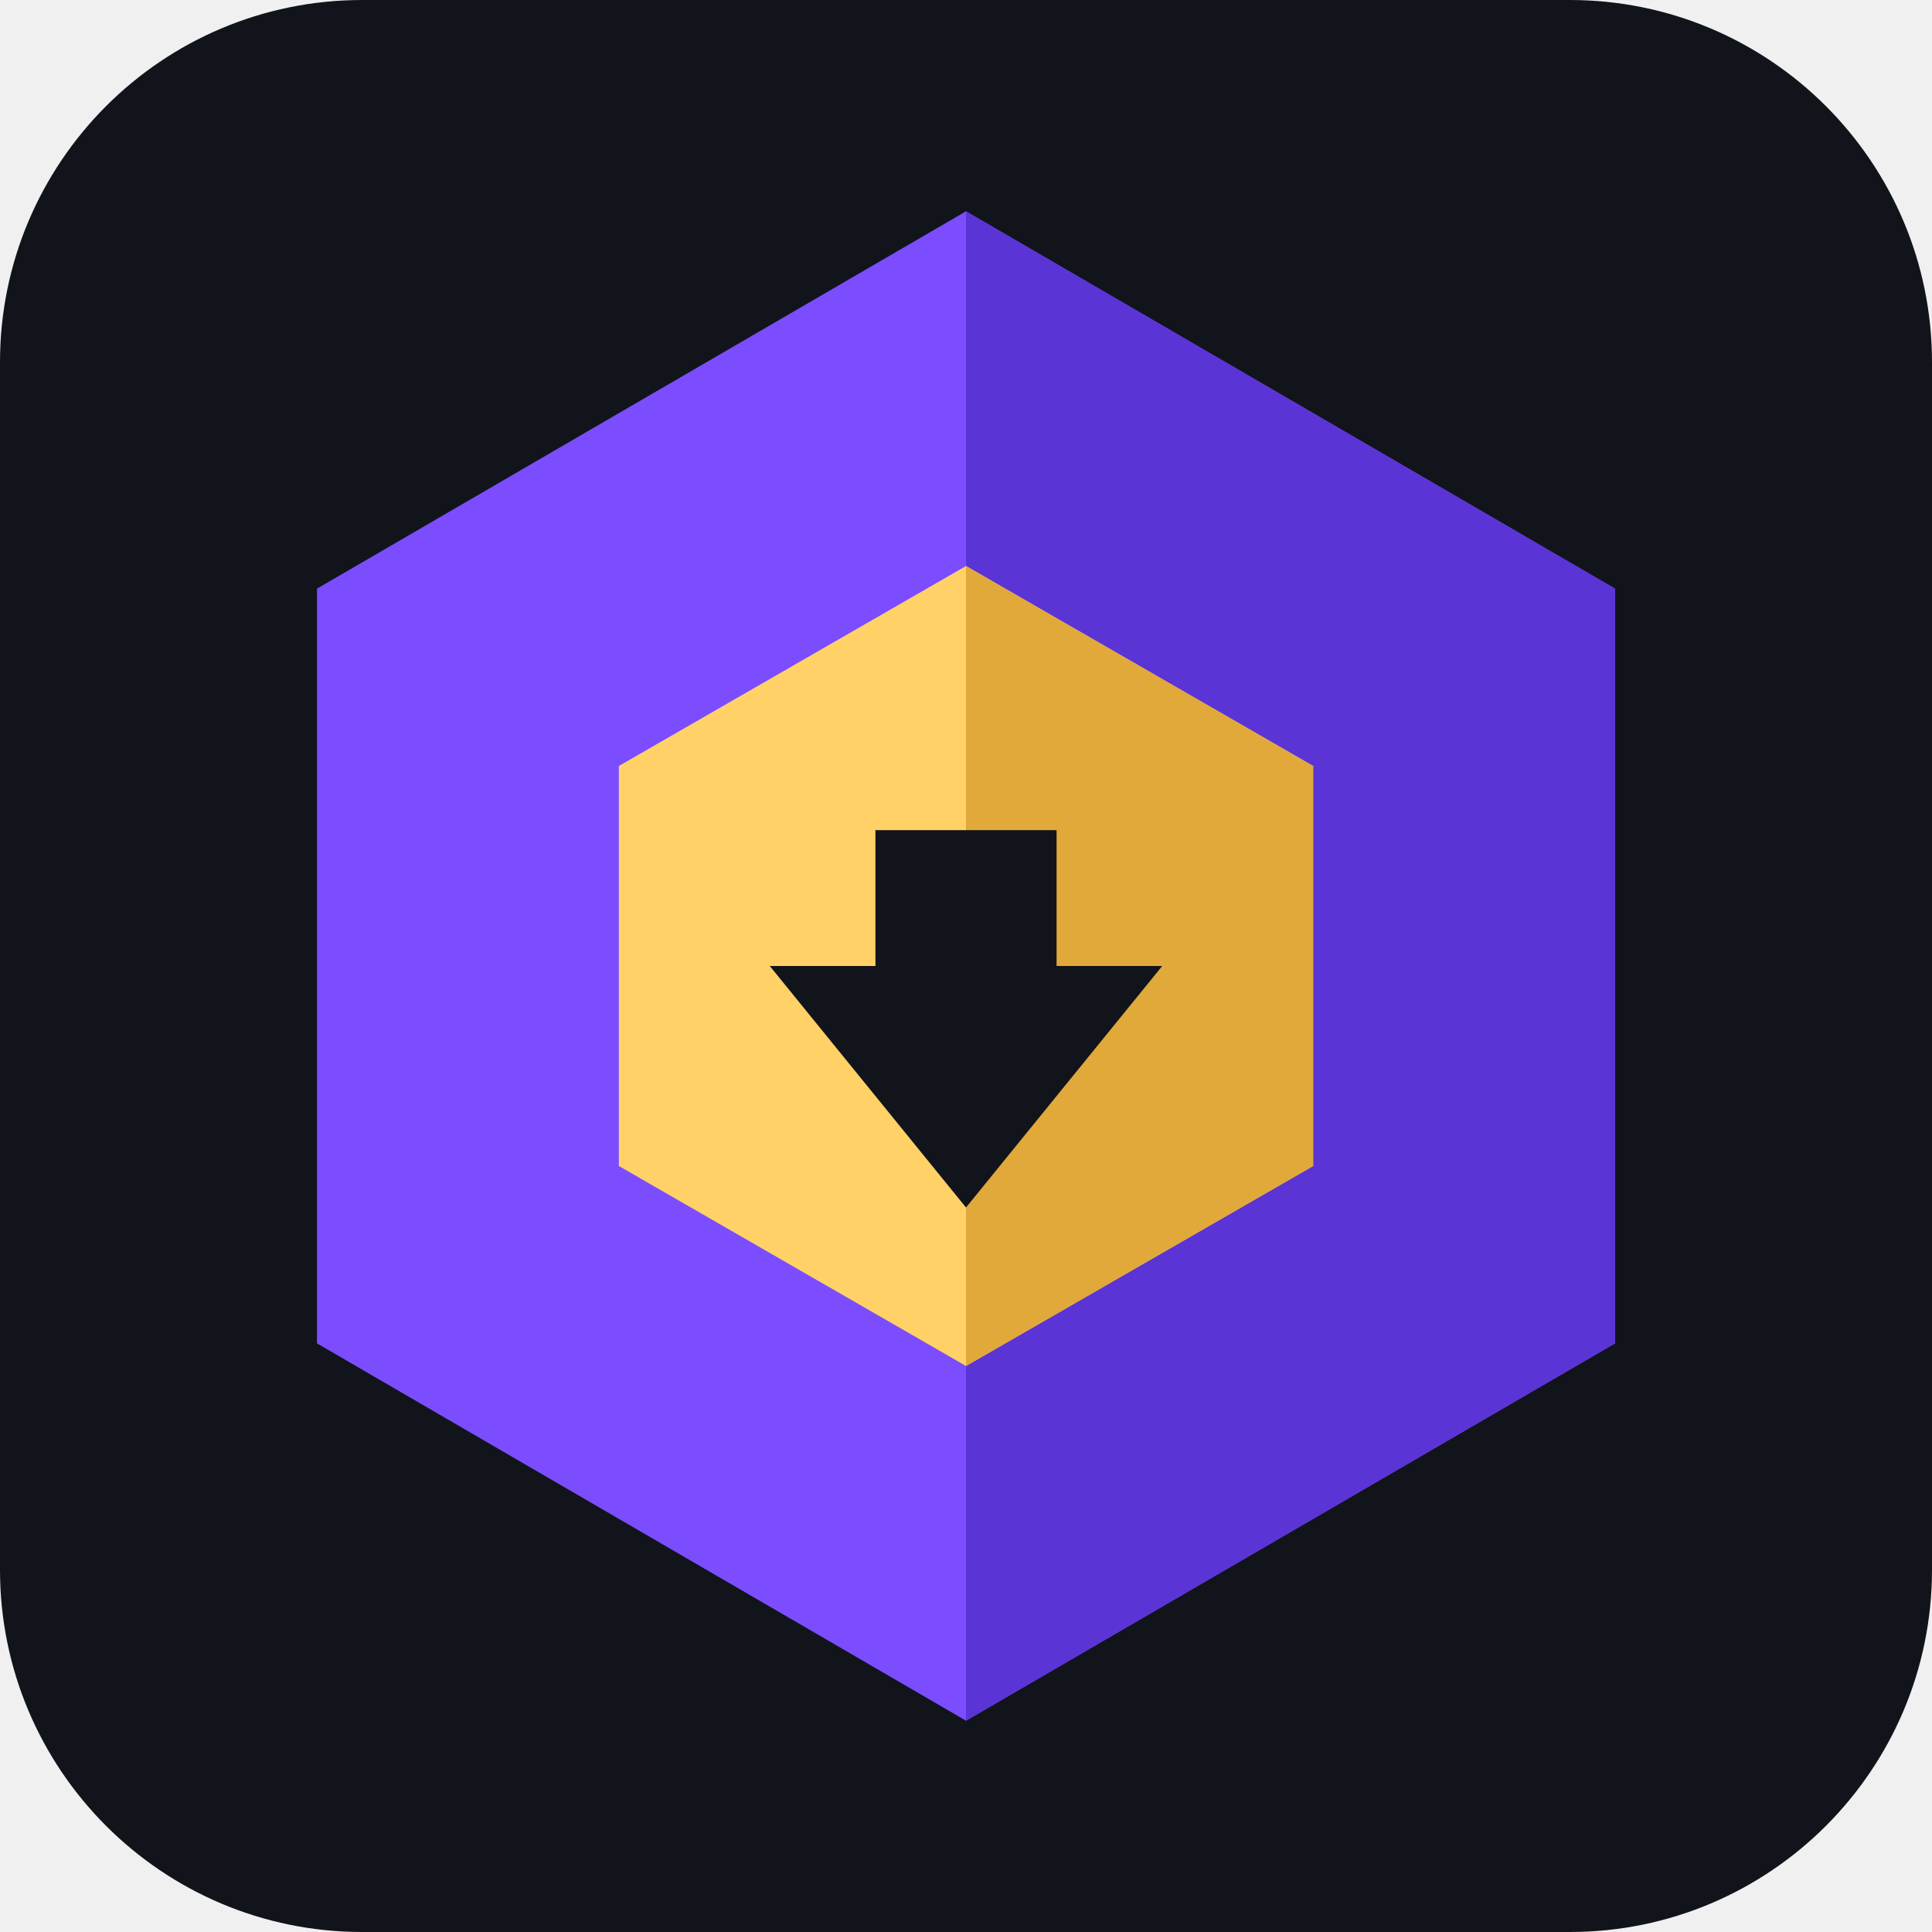
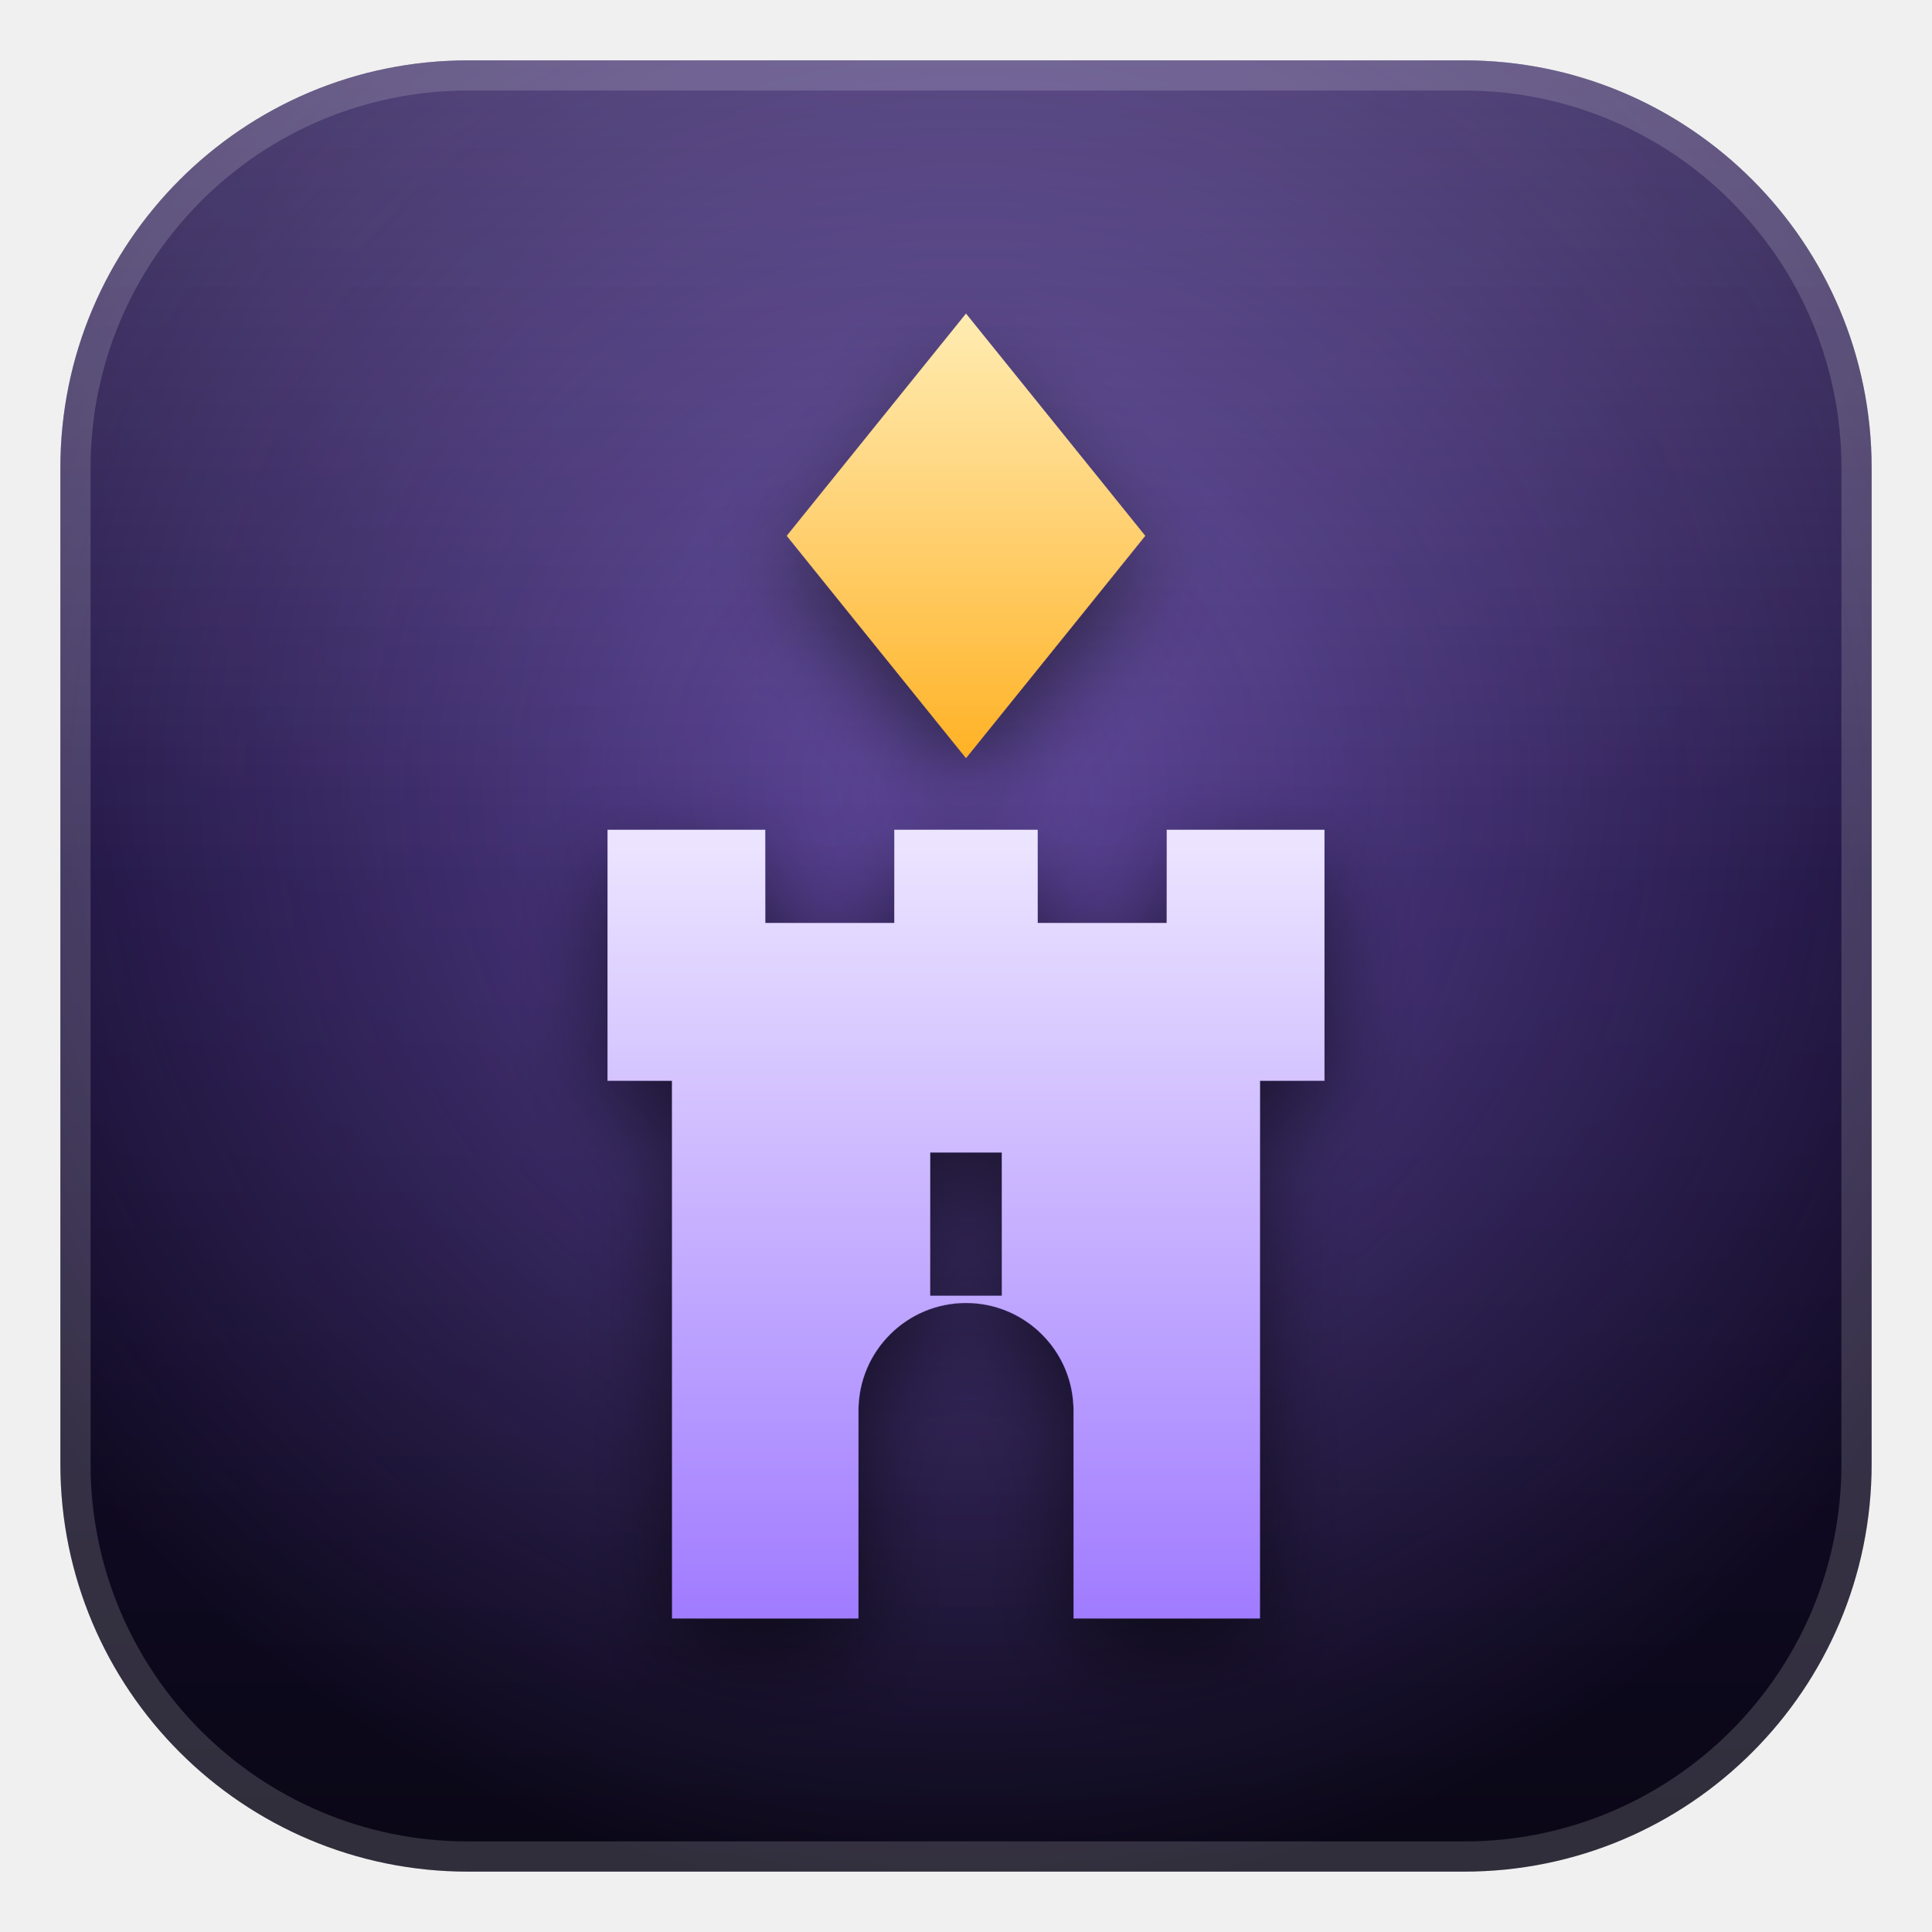
- <svg xmlns="http://www.w3.org/2000/svg" viewBox="0 0 512 512">
-   <rect width="512" height="512" rx="96" fill="#12141C" />
-   <path d="M256 56l172 100v200L256 456 84 356V156z" fill="#7B4DFF" />
-   <path d="M256 56l172 100v200L256 456z" fill="#5B34D6" />
-   <path d="M256 150l92 53v106l-92 53-92-53V203z" fill="#FFD166" />
-   <path d="M256 150l92 53v106l-92 53z" fill="#E0A93A" />
-   <path d="M232 220h48v36h28l-52 64-52-64h28z" fill="#12141C" />
+ <svg xmlns="http://www.w3.org/2000/svg" viewBox="0 0 512 512" width="512" height="512">
+   <defs>
+     <linearGradient id="bg" x1="0" y1="0" x2="0" y2="1">
+       <stop offset="0" stop-color="#22134A" />
+       <stop offset="1" stop-color="#0A0716" />
+     </linearGradient>
+     <radialGradient id="glow" cx="0.5" cy="0.4" r="0.62">
+       <stop offset="0" stop-color="#A07BFF" stop-opacity="0.5" />
+       <stop offset="1" stop-color="#A07BFF" stop-opacity="0" />
+     </radialGradient>
+     <linearGradient id="em" x1="0" y1="0" x2="0" y2="1">
+       <stop offset="0" stop-color="#EDE6FF" />
+       <stop offset="1" stop-color="#A07BFF" />
+     </linearGradient>
+     <linearGradient id="ac" x1="0" y1="0" x2="0" y2="1">
+       <stop offset="0" stop-color="#FFE9A8" />
+       <stop offset="1" stop-color="#FFB020" />
+     </linearGradient>
+     <linearGradient id="ink" x1="0" y1="0" x2="0" y2="1">
+       <stop offset="0" stop-color="#22134A" />
+       <stop offset="1" stop-color="#0A0716" />
+     </linearGradient>
+     <linearGradient id="sheen" x1="0" y1="0" x2="0" y2="1">
+       <stop offset="0" stop-color="#FFFFFF" stop-opacity="0.16" />
+       <stop offset="0.45" stop-color="#FFFFFF" stop-opacity="0" />
+     </linearGradient>
+     <filter id="shadow" x="-25%" y="-25%" width="150%" height="150%">
+       <feDropShadow dx="0" dy="10" stdDeviation="12" flood-color="#000000" flood-opacity="0.55" />
+     </filter>
+   </defs>
+   <rect x="16" y="16" width="480" height="480" rx="108" fill="url(#bg)" />
+   <rect x="16" y="16" width="480" height="480" rx="108" fill="url(#glow)" />
+   <g filter="url(#shadow)">
+     <g transform="translate(256 256) scale(0.95) translate(-256 -244)">
+       <path fill="url(#ac)" d="M256 62l50 62-50 62-50-62z" />
+       <path fill="url(#em)" fill-rule="evenodd" d="M156 206h44v26h36v-26h40v26h36v-26h44v70h-18v150H174V276h-18z M226 426v-58a30 30 0 0 1 60 0v58z M246 296h20v40h-20z" />
+     </g>
+   </g>
+   <rect x="16" y="16" width="480" height="480" rx="108" fill="url(#sheen)" />
+   <rect x="20" y="20" width="472" height="472" rx="104" fill="none" stroke="#FFFFFF" stroke-opacity="0.16" stroke-width="8" />
</svg>
